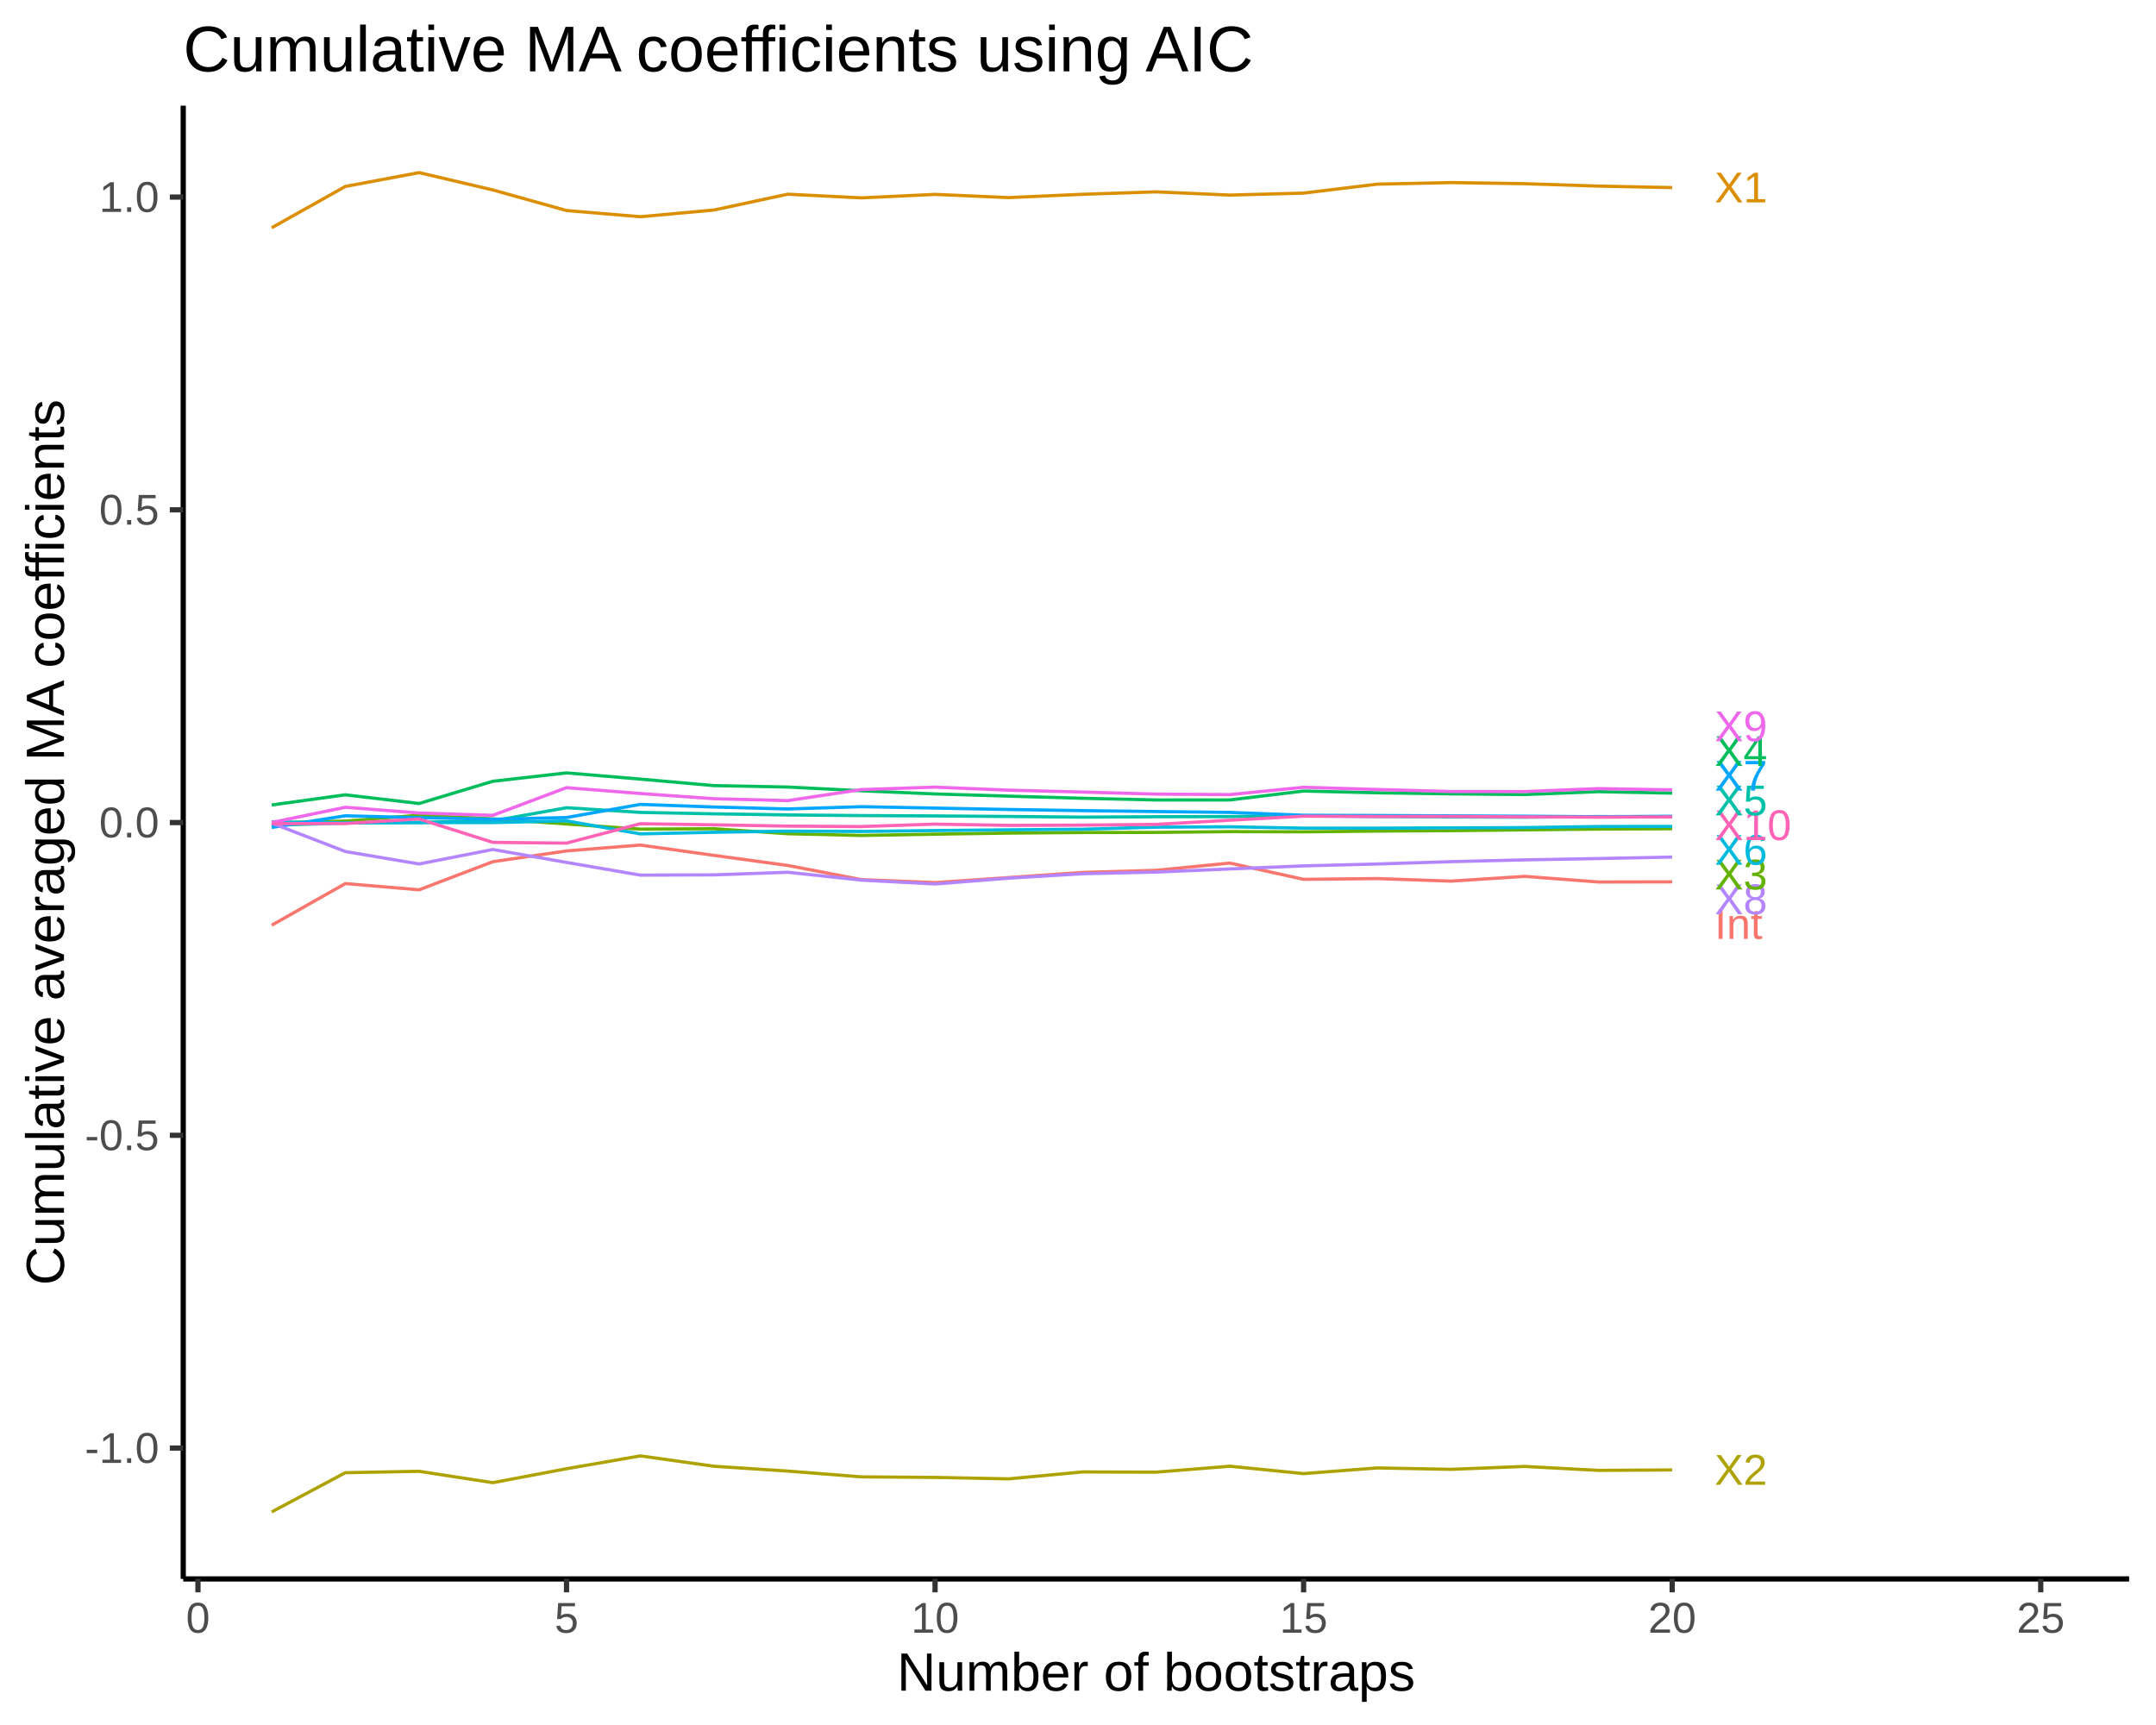
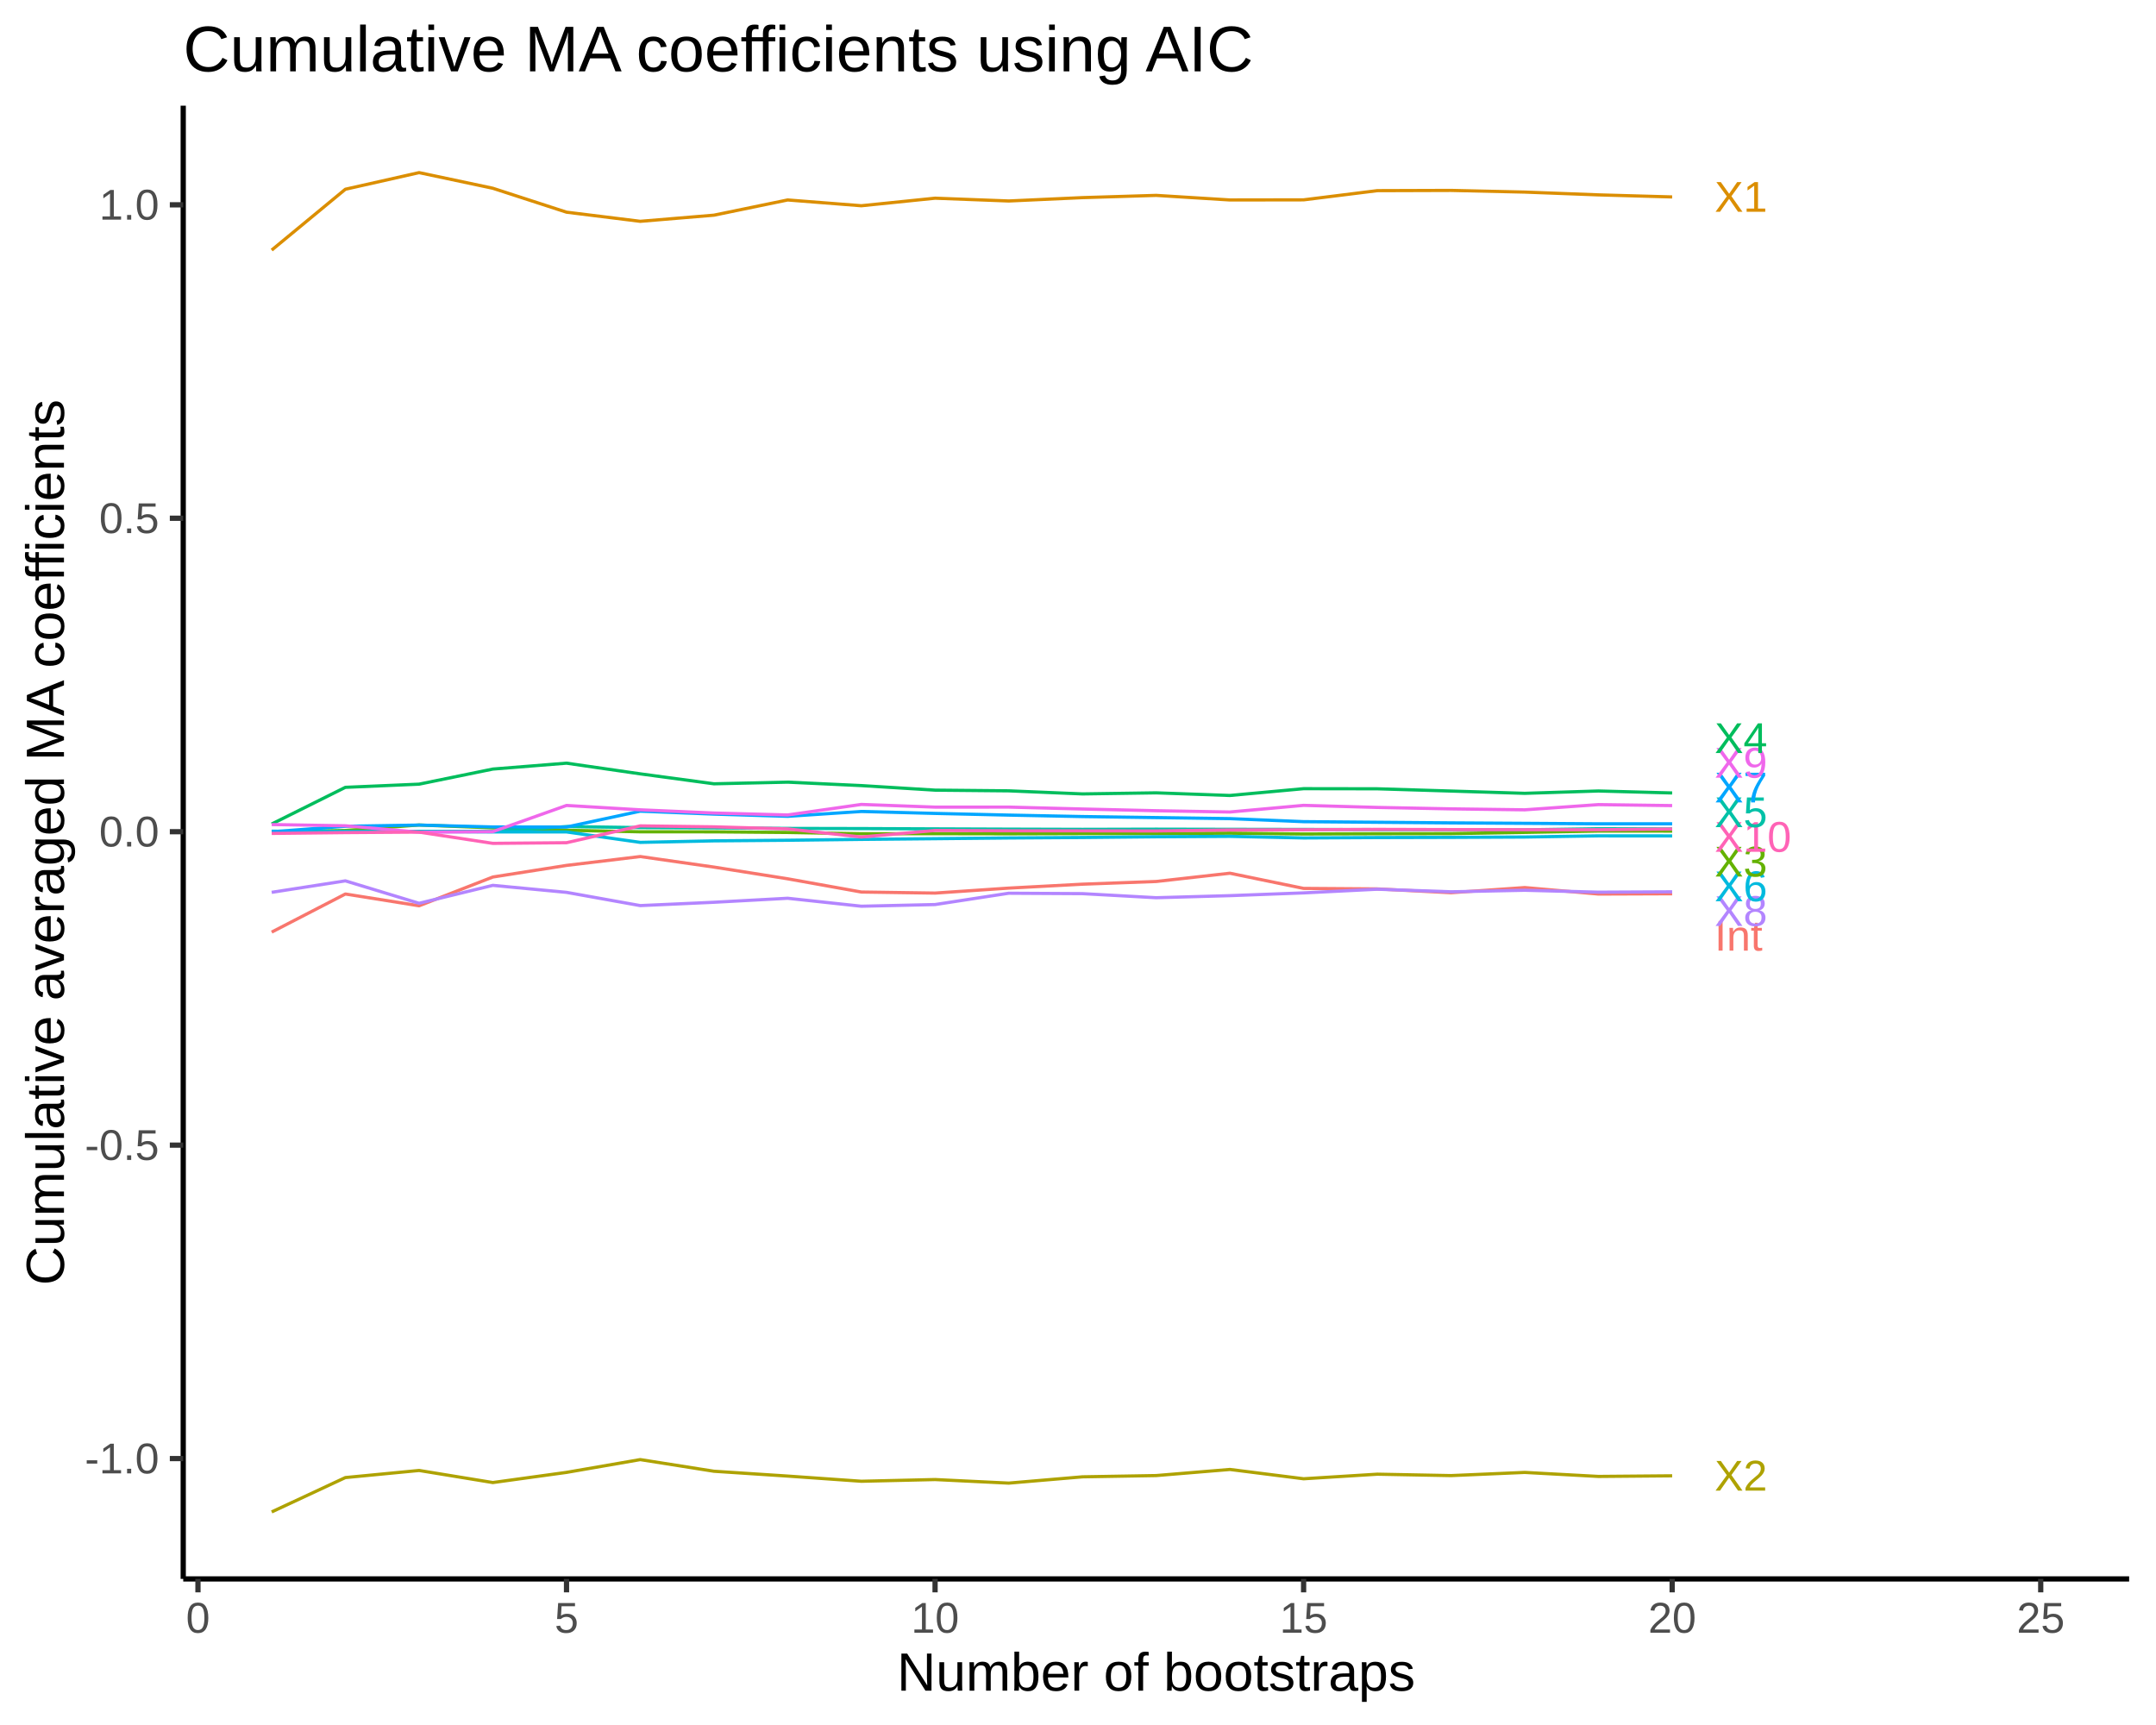
<svg xmlns="http://www.w3.org/2000/svg" viewBox="0 0 720.00 576.00">
  <defs>
    <style type="text/css">
    line, polyline, polygon, path, rect, circle {
      fill: none;
      stroke: #000000;
      stroke-linecap: round;
      stroke-linejoin: round;
      stroke-miterlimit: 10.00;
    }
  </style>
  </defs>
  <rect width="100%" height="100%" style="stroke: none; fill: #FFFFFF;" />
  <rect x="0.00" y="0.00" width="720.00" height="576.00" style="stroke-width: 1.75; stroke: #FFFFFF; fill: #FFFFFF;" />
  <defs>
    <clipPath id="cpNjEuMTl8NzExLjAzfDUyNy4yMnwzNS4yOA==">
      <rect x="61.19" y="35.28" width="649.84" height="491.94" />
    </clipPath>
  </defs>
  <rect x="61.19" y="35.28" width="649.84" height="491.94" style="stroke-width: 1.75; stroke: none; fill: #FFFFFF;" clip-path="url(#cpNjEuMTl8NzExLjAzfDUyNy4yMnwzNS4yOA==)" />
-   <polyline points="90.73,308.94 115.34,295.03 139.96,297.12 164.58,287.74 189.19,284.13 213.81,282.17 238.42,285.62 263.04,288.98 287.65,293.71 312.27,294.71 336.88,293.03 361.50,291.32 386.11,290.61 410.73,288.19 435.34,293.62 459.96,293.37 484.57,294.22 509.19,292.63 533.80,294.51 558.42,294.46 " style="stroke-width: 1.07; stroke: #F8766D; stroke-linecap: butt;" clip-path="url(#cpNjEuMTl8NzExLjAzfDUyNy4yMnwzNS4yOA==)" />
-   <polyline points="90.73,76.05 115.34,62.26 139.96,57.64 164.58,63.42 189.19,70.30 213.81,72.37 238.42,70.13 263.04,64.85 287.65,66.07 312.27,64.91 336.88,65.98 361.50,64.88 386.11,64.06 410.73,65.14 435.34,64.48 459.96,61.49 484.57,60.97 509.19,61.34 533.80,62.14 558.42,62.64 " style="stroke-width: 1.07; stroke: #DB8E00; stroke-linecap: butt;" clip-path="url(#cpNjEuMTl8NzExLjAzfDUyNy4yMnwzNS4yOA==)" />
-   <polyline points="90.73,504.85 115.34,491.75 139.96,491.29 164.58,495.08 189.19,490.43 213.81,486.14 238.42,489.60 263.04,491.21 287.65,493.14 312.27,493.33 336.88,493.81 361.50,491.50 386.11,491.57 410.73,489.59 435.34,492.06 459.96,490.16 484.57,490.63 509.19,489.66 533.80,490.98 558.42,490.83 " style="stroke-width: 1.07; stroke: #AEA200; stroke-linecap: butt;" clip-path="url(#cpNjEuMTl8NzExLjAzfDUyNy4yMnwzNS4yOA==)" />
-   <polyline points="90.73,274.79 115.34,274.16 139.96,272.21 164.58,273.43 189.19,275.14 213.81,276.86 238.42,276.72 263.04,278.39 287.65,278.97 312.27,278.54 336.88,278.18 361.50,277.99 386.11,277.95 410.73,277.69 435.34,277.76 459.96,277.51 484.57,277.37 509.19,277.10 533.80,276.84 558.42,276.73 " style="stroke-width: 1.07; stroke: #64B200; stroke-linecap: butt;" clip-path="url(#cpNjEuMTl8NzExLjAzfDUyNy4yMnwzNS4yOA==)" />
-   <polyline points="90.73,268.79 115.34,265.40 139.96,268.30 164.58,260.88 189.19,258.08 213.81,260.15 238.42,262.33 263.04,262.80 287.65,264.05 312.27,265.11 336.88,265.84 361.50,266.56 386.11,267.12 410.73,267.11 435.34,264.14 459.96,264.72 484.57,265.08 509.19,265.31 533.80,264.35 558.42,264.83 " style="stroke-width: 1.07; stroke: #00BD5C; stroke-linecap: butt;" clip-path="url(#cpNjEuMTl8NzExLjAzfDUyNy4yMnwzNS4yOA==)" />
-   <polyline points="90.73,275.57 115.34,274.81 139.96,274.57 164.58,274.11 189.19,269.71 213.81,271.27 238.42,271.75 263.04,272.12 287.65,272.33 312.27,272.45 336.88,272.63 361.50,272.85 386.11,272.72 410.73,272.67 435.34,272.40 459.96,272.66 484.57,272.78 509.19,272.88 533.80,272.65 558.42,272.76 " style="stroke-width: 1.07; stroke: #00C1A7; stroke-linecap: butt;" clip-path="url(#cpNjEuMTl8NzExLjAzfDUyNy4yMnwzNS4yOA==)" />
-   <polyline points="90.73,274.44 115.34,274.76 139.96,274.69 164.58,274.67 189.19,274.10 213.81,278.44 238.42,277.90 263.04,277.54 287.65,277.63 312.27,277.33 336.88,277.09 361.50,276.90 386.11,276.19 410.73,276.08 435.34,276.53 459.96,276.53 484.57,276.44 509.19,276.34 533.80,275.98 558.42,275.95 " style="stroke-width: 1.07; stroke: #00BADE; stroke-linecap: butt;" clip-path="url(#cpNjEuMTl8NzExLjAzfDUyNy4yMnwzNS4yOA==)" />
-   <polyline points="90.73,276.29 115.34,272.40 139.96,273.03 164.58,273.56 189.19,272.99 213.81,268.60 238.42,269.47 263.04,270.13 287.65,269.36 312.27,269.83 336.88,270.30 361.50,270.68 386.11,270.98 410.73,271.27 435.34,272.22 459.96,272.31 484.57,272.42 509.19,272.54 533.80,272.72 558.42,272.56 " style="stroke-width: 1.07; stroke: #00A6FF; stroke-linecap: butt;" clip-path="url(#cpNjEuMTl8NzExLjAzfDUyNy4yMnwzNS4yOA==)" />
-   <polyline points="90.73,274.85 115.34,284.33 139.96,288.49 164.58,283.66 189.19,287.97 213.81,292.21 238.42,292.13 263.04,291.26 287.65,293.88 312.27,295.18 336.88,293.23 361.50,291.75 386.11,291.20 410.73,290.15 435.34,289.13 459.96,288.50 484.57,287.72 509.19,287.12 533.80,286.68 558.42,286.18 " style="stroke-width: 1.07; stroke: #B385FF; stroke-linecap: butt;" clip-path="url(#cpNjEuMTl8NzExLjAzfDUyNy4yMnwzNS4yOA==)" />
-   <polyline points="90.73,274.63 115.34,269.56 139.96,271.48 164.58,272.25 189.19,263.01 213.81,264.96 238.42,266.70 263.04,267.34 287.65,263.65 312.27,262.84 336.88,263.84 361.50,264.48 386.11,265.16 410.73,265.33 435.34,262.88 459.96,263.62 484.57,264.30 509.19,264.32 533.80,263.33 558.42,263.75 " style="stroke-width: 1.07; stroke: #EF67EB; stroke-linecap: butt;" clip-path="url(#cpNjEuMTl8NzExLjAzfDUyNy4yMnwzNS4yOA==)" />
-   <polyline points="90.73,275.03 115.34,274.98 139.96,273.46 164.58,281.28 189.19,281.53 213.81,275.05 238.42,275.42 263.04,275.85 287.65,276.00 312.27,275.19 336.88,275.60 361.50,275.52 386.11,275.28 410.73,273.88 435.34,272.54 459.96,272.64 484.57,272.61 509.19,272.77 533.80,272.85 558.42,272.77 " style="stroke-width: 1.07; stroke: #FF63B6; stroke-linecap: butt;" clip-path="url(#cpNjEuMTl8NzExLjAzfDUyNy4yMnwzNS4yOA==)" />
+   <polyline points="90.73,311.24 115.34,298.52 139.96,302.45 164.58,292.85 189.19,288.97 213.81,286.01 238.42,289.53 263.04,293.44 287.65,297.86 312.27,298.21 336.88,296.55 361.50,295.24 386.11,294.34 410.73,291.58 435.34,296.65 459.96,296.82 484.57,298.09 509.19,296.37 533.80,298.53 558.42,298.44 " style="stroke-width: 1.07; stroke: #F8766D; stroke-linecap: butt;" clip-path="url(#cpNjEuMTl8NzExLjAzfDUyNy4yMnwzNS4yOA==)" />
+   <polyline points="90.73,83.51 115.34,63.19 139.96,57.64 164.58,62.86 189.19,70.85 213.81,73.90 238.42,71.85 263.04,66.77 287.65,68.70 312.27,66.18 336.88,67.11 361.50,65.99 386.11,65.24 410.73,66.77 435.34,66.73 459.96,63.66 484.57,63.58 509.19,64.14 533.80,65.07 558.42,65.76 " style="stroke-width: 1.07; stroke: #DB8E00; stroke-linecap: butt;" clip-path="url(#cpNjEuMTl8NzExLjAzfDUyNy4yMnwzNS4yOA==)" />
+   <polyline points="90.73,504.85 115.34,493.38 139.96,491.01 164.58,495.04 189.19,491.65 213.81,487.38 238.42,491.27 263.04,492.88 287.65,494.61 312.27,494.04 336.88,495.23 361.50,493.13 386.11,492.71 410.73,490.67 435.34,493.78 459.96,492.25 484.57,492.72 509.19,491.66 533.80,493.00 558.42,492.79 " style="stroke-width: 1.07; stroke: #AEA200; stroke-linecap: butt;" clip-path="url(#cpNjEuMTl8NzExLjAzfDUyNy4yMnwzNS4yOA==)" />
+   <polyline points="90.73,277.72 115.34,277.31 139.96,275.48 164.58,276.43 189.19,277.24 213.81,277.75 238.42,277.76 263.04,277.97 287.65,278.40 312.27,278.38 336.88,278.42 361.50,278.35 386.11,278.34 410.73,278.21 435.34,278.48 459.96,278.40 484.57,278.36 509.19,277.95 533.80,277.50 558.42,277.51 " style="stroke-width: 1.07; stroke: #64B200; stroke-linecap: butt;" clip-path="url(#cpNjEuMTl8NzExLjAzfDUyNy4yMnwzNS4yOA==)" />
+   <polyline points="90.73,275.15 115.34,262.90 139.96,261.84 164.58,256.80 189.19,254.83 213.81,258.40 238.42,261.72 263.04,261.17 287.65,262.32 312.27,263.84 336.88,264.07 361.50,265.10 386.11,264.74 410.73,265.62 435.34,263.35 459.96,263.39 484.57,264.14 509.19,264.90 533.80,264.12 558.42,264.78 " style="stroke-width: 1.07; stroke: #00BD5C; stroke-linecap: butt;" clip-path="url(#cpNjEuMTl8NzExLjAzfDUyNy4yMnwzNS4yOA==)" />
+   <polyline points="90.73,277.72 115.34,277.57 139.96,277.62 164.58,277.63 189.19,276.00 213.81,276.35 238.42,276.45 263.04,276.62 287.65,276.67 312.27,276.77 336.88,276.86 361.50,276.93 386.11,276.87 410.73,276.92 435.34,276.96 459.96,277.01 484.57,277.05 509.19,277.09 533.80,276.72 558.42,276.79 " style="stroke-width: 1.07; stroke: #00C1A7; stroke-linecap: butt;" clip-path="url(#cpNjEuMTl8NzExLjAzfDUyNy4yMnwzNS4yOA==)" />
+   <polyline points="90.73,277.55 115.34,277.74 139.96,277.65 164.58,277.79 189.19,277.79 213.81,281.28 238.42,280.77 263.04,280.57 287.65,280.28 312.27,280.05 336.88,279.81 361.50,279.65 386.11,279.41 410.73,279.27 435.34,279.80 459.96,279.67 484.57,279.61 509.19,279.49 533.80,279.10 558.42,279.12 " style="stroke-width: 1.07; stroke: #00BADE; stroke-linecap: butt;" clip-path="url(#cpNjEuMTl8NzExLjAzfDUyNy4yMnwzNS4yOA==)" />
+   <polyline points="90.73,277.74 115.34,275.90 139.96,275.50 164.58,276.13 189.19,276.16 213.81,270.86 238.42,271.84 263.04,272.58 287.65,270.96 312.27,271.61 336.88,272.17 361.50,272.66 386.11,273.00 410.73,273.35 435.34,274.36 459.96,274.57 484.57,274.77 509.19,274.92 533.80,275.08 558.42,275.08 " style="stroke-width: 1.07; stroke: #00A6FF; stroke-linecap: butt;" clip-path="url(#cpNjEuMTl8NzExLjAzfDUyNy4yMnwzNS4yOA==)" />
+   <polyline points="90.73,297.96 115.34,294.13 139.96,301.62 164.58,295.63 189.19,297.97 213.81,302.39 238.42,301.28 263.04,299.94 287.65,302.60 312.27,302.04 336.88,298.26 361.50,298.40 386.11,299.76 410.73,299.07 435.34,298.15 459.96,296.92 484.57,297.78 509.19,297.27 533.80,297.91 558.42,297.79 " style="stroke-width: 1.07; stroke: #B385FF; stroke-linecap: butt;" clip-path="url(#cpNjEuMTl8NzExLjAzfDUyNy4yMnwzNS4yOA==)" />
+   <polyline points="90.73,275.33 115.34,275.74 139.96,277.90 164.58,277.70 189.19,268.95 213.81,270.41 238.42,271.48 263.04,272.13 287.65,268.61 312.27,269.51 336.88,269.50 361.50,270.14 386.11,270.71 410.73,271.14 435.34,268.92 459.96,269.61 484.57,270.09 509.19,270.41 533.80,268.67 558.42,269.00 " style="stroke-width: 1.07; stroke: #EF67EB; stroke-linecap: butt;" clip-path="url(#cpNjEuMTl8NzExLjAzfDUyNy4yMnwzNS4yOA==)" />
+   <polyline points="90.73,278.29 115.34,278.02 139.96,277.85 164.58,281.61 189.19,281.39 213.81,275.77 238.42,276.09 263.04,276.78 287.65,279.49 312.27,277.31 336.88,277.41 361.50,277.43 386.11,277.46 410.73,277.14 435.34,277.07 459.96,276.94 484.57,277.01 509.19,277.05 533.80,277.06 558.42,276.83 " style="stroke-width: 1.07; stroke: #FF63B6; stroke-linecap: butt;" clip-path="url(#cpNjEuMTl8NzExLjAzfDUyNy4yMnwzNS4yOA==)" />
  <g clip-path="url(#cpNjEuMTl8NzExLjAzfDUyNy4yMnwzNS4yOA==)">
-     <text x="572.59" y="495.78" style="font-size: 14.40px; fill: #AEA200; font-family: Liberation Sans;" textLength="17.59px" lengthAdjust="spacingAndGlyphs">X2</text>
+     <text x="572.59" y="497.74" style="font-size: 14.40px; fill: #AEA200; font-family: Liberation Sans;" textLength="17.59px" lengthAdjust="spacingAndGlyphs">X2</text>
  </g>
  <g clip-path="url(#cpNjEuMTl8NzExLjAzfDUyNy4yMnwzNS4yOA==)">
-     <text x="572.59" y="313.51" style="font-size: 14.40px; fill: #F8766D; font-family: Liberation Sans;" textLength="16.00px" lengthAdjust="spacingAndGlyphs">Int</text>
+     <text x="572.59" y="317.44" style="font-size: 14.40px; fill: #F8766D; font-family: Liberation Sans;" textLength="16.00px" lengthAdjust="spacingAndGlyphs">Int</text>
  </g>
  <g clip-path="url(#cpNjEuMTl8NzExLjAzfDUyNy4yMnwzNS4yOA==)">
-     <text x="572.59" y="305.26" style="font-size: 14.40px; fill: #B385FF; font-family: Liberation Sans;" textLength="17.59px" lengthAdjust="spacingAndGlyphs">X8</text>
+     <text x="572.59" y="309.19" style="font-size: 14.40px; fill: #B385FF; font-family: Liberation Sans;" textLength="17.59px" lengthAdjust="spacingAndGlyphs">X8</text>
  </g>
  <g clip-path="url(#cpNjEuMTl8NzExLjAzfDUyNy4yMnwzNS4yOA==)">
-     <text x="572.59" y="297.01" style="font-size: 14.40px; fill: #64B200; font-family: Liberation Sans;" textLength="17.59px" lengthAdjust="spacingAndGlyphs">X3</text>
+     <text x="572.59" y="300.94" style="font-size: 14.40px; fill: #00BADE; font-family: Liberation Sans;" textLength="17.59px" lengthAdjust="spacingAndGlyphs">X6</text>
  </g>
  <g clip-path="url(#cpNjEuMTl8NzExLjAzfDUyNy4yMnwzNS4yOA==)">
-     <text x="572.59" y="288.76" style="font-size: 14.40px; fill: #00BADE; font-family: Liberation Sans;" textLength="17.59px" lengthAdjust="spacingAndGlyphs">X6</text>
+     <text x="572.59" y="292.69" style="font-size: 14.40px; fill: #64B200; font-family: Liberation Sans;" textLength="17.59px" lengthAdjust="spacingAndGlyphs">X3</text>
  </g>
  <g clip-path="url(#cpNjEuMTl8NzExLjAzfDUyNy4yMnwzNS4yOA==)">
-     <text x="572.59" y="280.51" style="font-size: 14.40px; fill: #FF63B6; font-family: Liberation Sans;" textLength="25.59px" lengthAdjust="spacingAndGlyphs">X10</text>
+     <text x="572.59" y="284.44" style="font-size: 14.40px; fill: #FF63B6; font-family: Liberation Sans;" textLength="25.59px" lengthAdjust="spacingAndGlyphs">X10</text>
  </g>
  <g clip-path="url(#cpNjEuMTl8NzExLjAzfDUyNy4yMnwzNS4yOA==)">
-     <text x="572.59" y="272.26" style="font-size: 14.40px; fill: #00C1A7; font-family: Liberation Sans;" textLength="17.59px" lengthAdjust="spacingAndGlyphs">X5</text>
+     <text x="572.59" y="276.19" style="font-size: 14.40px; fill: #00C1A7; font-family: Liberation Sans;" textLength="17.59px" lengthAdjust="spacingAndGlyphs">X5</text>
  </g>
  <g clip-path="url(#cpNjEuMTl8NzExLjAzfDUyNy4yMnwzNS4yOA==)">
-     <text x="572.59" y="264.01" style="font-size: 14.40px; fill: #00A6FF; font-family: Liberation Sans;" textLength="17.59px" lengthAdjust="spacingAndGlyphs">X7</text>
+     <text x="572.59" y="267.94" style="font-size: 14.40px; fill: #00A6FF; font-family: Liberation Sans;" textLength="17.59px" lengthAdjust="spacingAndGlyphs">X7</text>
  </g>
  <g clip-path="url(#cpNjEuMTl8NzExLjAzfDUyNy4yMnwzNS4yOA==)">
-     <text x="572.59" y="255.76" style="font-size: 14.40px; fill: #00BD5C; font-family: Liberation Sans;" textLength="17.59px" lengthAdjust="spacingAndGlyphs">X4</text>
+     <text x="572.59" y="259.69" style="font-size: 14.40px; fill: #EF67EB; font-family: Liberation Sans;" textLength="17.59px" lengthAdjust="spacingAndGlyphs">X9</text>
  </g>
  <g clip-path="url(#cpNjEuMTl8NzExLjAzfDUyNy4yMnwzNS4yOA==)">
-     <text x="572.59" y="247.51" style="font-size: 14.40px; fill: #EF67EB; font-family: Liberation Sans;" textLength="17.59px" lengthAdjust="spacingAndGlyphs">X9</text>
+     <text x="572.59" y="251.44" style="font-size: 14.40px; fill: #00BD5C; font-family: Liberation Sans;" textLength="17.59px" lengthAdjust="spacingAndGlyphs">X4</text>
  </g>
  <g clip-path="url(#cpNjEuMTl8NzExLjAzfDUyNy4yMnwzNS4yOA==)">
-     <text x="572.59" y="67.59" style="font-size: 14.40px; fill: #DB8E00; font-family: Liberation Sans;" textLength="17.59px" lengthAdjust="spacingAndGlyphs">X1</text>
+     <text x="572.59" y="70.72" style="font-size: 14.40px; fill: #DB8E00; font-family: Liberation Sans;" textLength="17.59px" lengthAdjust="spacingAndGlyphs">X1</text>
  </g>
  <defs>
    <clipPath id="cpMC4wMHw3MjAuMDB8NTc2LjAwfDAuMDA=">
      <rect x="0.00" y="0.00" width="720.00" height="576.00" />
    </clipPath>
  </defs>
  <polyline points="61.19,527.22 61.19,35.28 " style="stroke-width: 1.75; stroke-linecap: butt;" clip-path="url(#cpMC4wMHw3MjAuMDB8NTc2LjAwfDAuMDA=)" />
  <g clip-path="url(#cpMC4wMHw3MjAuMDB8NTc2LjAwfDAuMDA=)">
-     <text x="28.32" y="488.48" style="font-size: 14.40px; fill: #4D4D4D; font-family: Liberation Sans;" textLength="24.80px" lengthAdjust="spacingAndGlyphs">-1.0</text>
+     <text x="28.32" y="491.99" style="font-size: 14.40px; fill: #4D4D4D; font-family: Liberation Sans;" textLength="24.80px" lengthAdjust="spacingAndGlyphs">-1.0</text>
  </g>
  <g clip-path="url(#cpMC4wMHw3MjAuMDB8NTc2LjAwfDAuMDA=)">
-     <text x="28.32" y="384.05" style="font-size: 14.40px; fill: #4D4D4D; font-family: Liberation Sans;" textLength="24.80px" lengthAdjust="spacingAndGlyphs">-0.5</text>
+     <text x="28.32" y="387.33" style="font-size: 14.40px; fill: #4D4D4D; font-family: Liberation Sans;" textLength="24.80px" lengthAdjust="spacingAndGlyphs">-0.5</text>
  </g>
  <g clip-path="url(#cpMC4wMHw3MjAuMDB8NTc2LjAwfDAuMDA=)">
-     <text x="33.12" y="279.62" style="font-size: 14.40px; fill: #4D4D4D; font-family: Liberation Sans;" textLength="20.00px" lengthAdjust="spacingAndGlyphs">0.0</text>
+     <text x="33.12" y="282.67" style="font-size: 14.40px; fill: #4D4D4D; font-family: Liberation Sans;" textLength="20.00px" lengthAdjust="spacingAndGlyphs">0.0</text>
  </g>
  <g clip-path="url(#cpMC4wMHw3MjAuMDB8NTc2LjAwfDAuMDA=)">
-     <text x="33.12" y="175.19" style="font-size: 14.40px; fill: #4D4D4D; font-family: Liberation Sans;" textLength="20.00px" lengthAdjust="spacingAndGlyphs">0.5</text>
+     <text x="33.12" y="178.01" style="font-size: 14.40px; fill: #4D4D4D; font-family: Liberation Sans;" textLength="20.00px" lengthAdjust="spacingAndGlyphs">0.5</text>
  </g>
  <g clip-path="url(#cpMC4wMHw3MjAuMDB8NTc2LjAwfDAuMDA=)">
-     <text x="33.12" y="70.76" style="font-size: 14.40px; fill: #4D4D4D; font-family: Liberation Sans;" textLength="20.00px" lengthAdjust="spacingAndGlyphs">1.0</text>
+     <text x="33.12" y="73.34" style="font-size: 14.40px; fill: #4D4D4D; font-family: Liberation Sans;" textLength="20.00px" lengthAdjust="spacingAndGlyphs">1.0</text>
  </g>
-   <polyline points="56.71,483.52 61.19,483.52 " style="stroke-width: 1.75; stroke: #333333; stroke-linecap: butt;" clip-path="url(#cpMC4wMHw3MjAuMDB8NTc2LjAwfDAuMDA=)" />
-   <polyline points="56.71,379.09 61.19,379.09 " style="stroke-width: 1.75; stroke: #333333; stroke-linecap: butt;" clip-path="url(#cpMC4wMHw3MjAuMDB8NTc2LjAwfDAuMDA=)" />
-   <polyline points="56.71,274.66 61.19,274.66 " style="stroke-width: 1.75; stroke: #333333; stroke-linecap: butt;" clip-path="url(#cpMC4wMHw3MjAuMDB8NTc2LjAwfDAuMDA=)" />
-   <polyline points="56.71,170.23 61.19,170.23 " style="stroke-width: 1.75; stroke: #333333; stroke-linecap: butt;" clip-path="url(#cpMC4wMHw3MjAuMDB8NTc2LjAwfDAuMDA=)" />
-   <polyline points="56.71,65.80 61.19,65.80 " style="stroke-width: 1.75; stroke: #333333; stroke-linecap: butt;" clip-path="url(#cpMC4wMHw3MjAuMDB8NTc2LjAwfDAuMDA=)" />
+   <polyline points="56.71,487.04 61.19,487.04 " style="stroke-width: 1.75; stroke: #333333; stroke-linecap: butt;" clip-path="url(#cpMC4wMHw3MjAuMDB8NTc2LjAwfDAuMDA=)" />
+   <polyline points="56.71,382.38 61.19,382.38 " style="stroke-width: 1.75; stroke: #333333; stroke-linecap: butt;" clip-path="url(#cpMC4wMHw3MjAuMDB8NTc2LjAwfDAuMDA=)" />
+   <polyline points="56.71,277.72 61.19,277.72 " style="stroke-width: 1.75; stroke: #333333; stroke-linecap: butt;" clip-path="url(#cpMC4wMHw3MjAuMDB8NTc2LjAwfDAuMDA=)" />
+   <polyline points="56.71,173.05 61.19,173.05 " style="stroke-width: 1.75; stroke: #333333; stroke-linecap: butt;" clip-path="url(#cpMC4wMHw3MjAuMDB8NTc2LjAwfDAuMDA=)" />
+   <polyline points="56.71,68.39 61.19,68.39 " style="stroke-width: 1.75; stroke: #333333; stroke-linecap: butt;" clip-path="url(#cpMC4wMHw3MjAuMDB8NTc2LjAwfDAuMDA=)" />
  <polyline points="61.19,527.22 711.03,527.22 " style="stroke-width: 1.75; stroke-linecap: butt;" clip-path="url(#cpMC4wMHw3MjAuMDB8NTc2LjAwfDAuMDA=)" />
  <polyline points="66.11,531.70 66.11,527.22 " style="stroke-width: 1.75; stroke: #333333; stroke-linecap: butt;" clip-path="url(#cpMC4wMHw3MjAuMDB8NTc2LjAwfDAuMDA=)" />
  <polyline points="189.19,531.70 189.19,527.22 " style="stroke-width: 1.75; stroke: #333333; stroke-linecap: butt;" clip-path="url(#cpMC4wMHw3MjAuMDB8NTc2LjAwfDAuMDA=)" />
  <polyline points="312.27,531.70 312.27,527.22 " style="stroke-width: 1.75; stroke: #333333; stroke-linecap: butt;" clip-path="url(#cpMC4wMHw3MjAuMDB8NTc2LjAwfDAuMDA=)" />
  <polyline points="435.34,531.70 435.34,527.22 " style="stroke-width: 1.75; stroke: #333333; stroke-linecap: butt;" clip-path="url(#cpMC4wMHw3MjAuMDB8NTc2LjAwfDAuMDA=)" />
  <polyline points="558.42,531.70 558.42,527.22 " style="stroke-width: 1.75; stroke: #333333; stroke-linecap: butt;" clip-path="url(#cpMC4wMHw3MjAuMDB8NTc2LjAwfDAuMDA=)" />
  <polyline points="681.50,531.70 681.50,527.22 " style="stroke-width: 1.75; stroke: #333333; stroke-linecap: butt;" clip-path="url(#cpMC4wMHw3MjAuMDB8NTc2LjAwfDAuMDA=)" />
  <g clip-path="url(#cpMC4wMHw3MjAuMDB8NTc2LjAwfDAuMDA=)">
    <text x="62.11" y="545.19" style="font-size: 14.40px; fill: #4D4D4D; font-family: Liberation Sans;" textLength="8.00px" lengthAdjust="spacingAndGlyphs">0</text>
  </g>
  <g clip-path="url(#cpMC4wMHw3MjAuMDB8NTc2LjAwfDAuMDA=)">
    <text x="185.19" y="545.19" style="font-size: 14.40px; fill: #4D4D4D; font-family: Liberation Sans;" textLength="8.00px" lengthAdjust="spacingAndGlyphs">5</text>
  </g>
  <g clip-path="url(#cpMC4wMHw3MjAuMDB8NTc2LjAwfDAuMDA=)">
    <text x="304.27" y="545.19" style="font-size: 14.40px; fill: #4D4D4D; font-family: Liberation Sans;" textLength="16.00px" lengthAdjust="spacingAndGlyphs">10</text>
  </g>
  <g clip-path="url(#cpMC4wMHw3MjAuMDB8NTc2LjAwfDAuMDA=)">
    <text x="427.34" y="545.19" style="font-size: 14.40px; fill: #4D4D4D; font-family: Liberation Sans;" textLength="16.00px" lengthAdjust="spacingAndGlyphs">15</text>
  </g>
  <g clip-path="url(#cpMC4wMHw3MjAuMDB8NTc2LjAwfDAuMDA=)">
    <text x="550.42" y="545.19" style="font-size: 14.40px; fill: #4D4D4D; font-family: Liberation Sans;" textLength="16.00px" lengthAdjust="spacingAndGlyphs">20</text>
  </g>
  <g clip-path="url(#cpMC4wMHw3MjAuMDB8NTc2LjAwfDAuMDA=)">
    <text x="673.50" y="545.19" style="font-size: 14.40px; fill: #4D4D4D; font-family: Liberation Sans;" textLength="16.00px" lengthAdjust="spacingAndGlyphs">25</text>
  </g>
  <g clip-path="url(#cpMC4wMHw3MjAuMDB8NTc2LjAwfDAuMDA=)">
    <text x="299.54" y="564.55" style="font-size: 18.00px; font-family: Liberation Sans;" textLength="173.14px" lengthAdjust="spacingAndGlyphs">Number of bootstraps</text>
  </g>
  <g clip-path="url(#cpMC4wMHw3MjAuMDB8NTc2LjAwfDAuMDA=)">
    <text transform="translate(21.36,429.19) rotate(-90)" style="font-size: 18.00px; font-family: Liberation Sans;" textLength="295.89px" lengthAdjust="spacingAndGlyphs">Cumulative averaged MA coefficients</text>
  </g>
  <g clip-path="url(#cpMC4wMHw3MjAuMDB8NTc2LjAwfDAuMDA=)">
    <text x="61.19" y="23.83" style="font-size: 21.60px; font-family: Liberation Sans;" textLength="363.34px" lengthAdjust="spacingAndGlyphs">Cumulative MA coefficients using  AIC</text>
  </g>
</svg>
